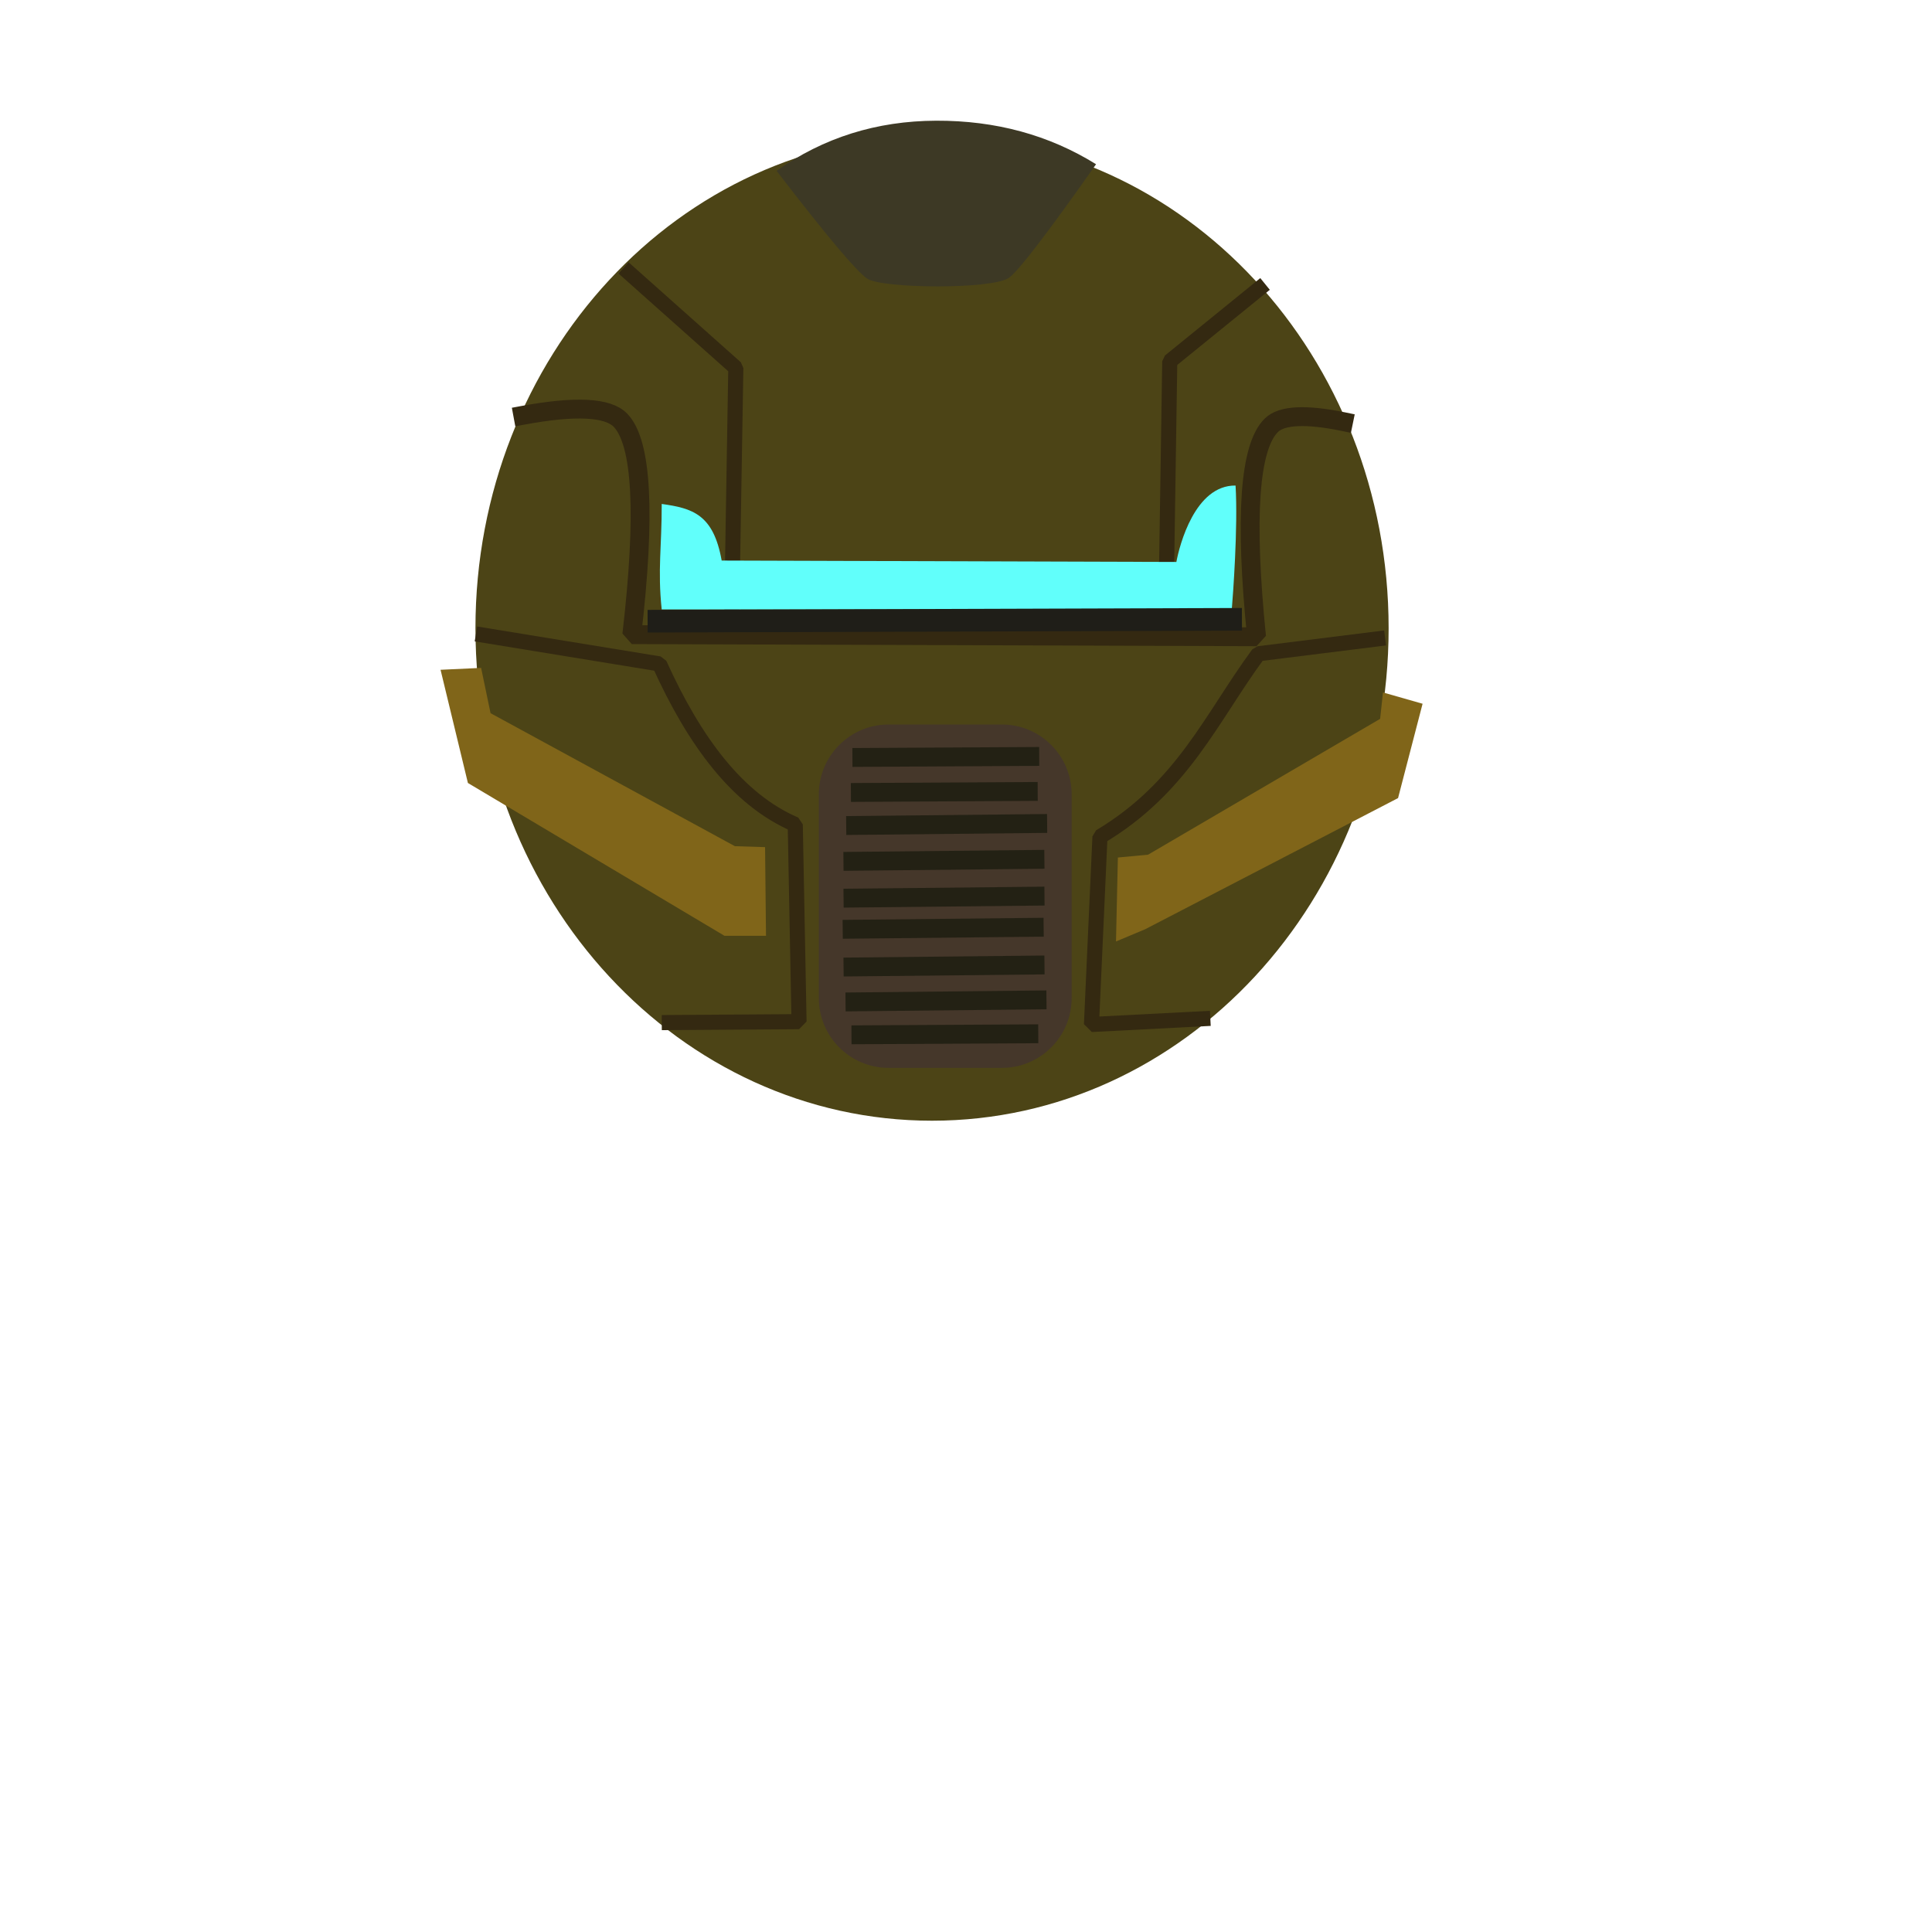
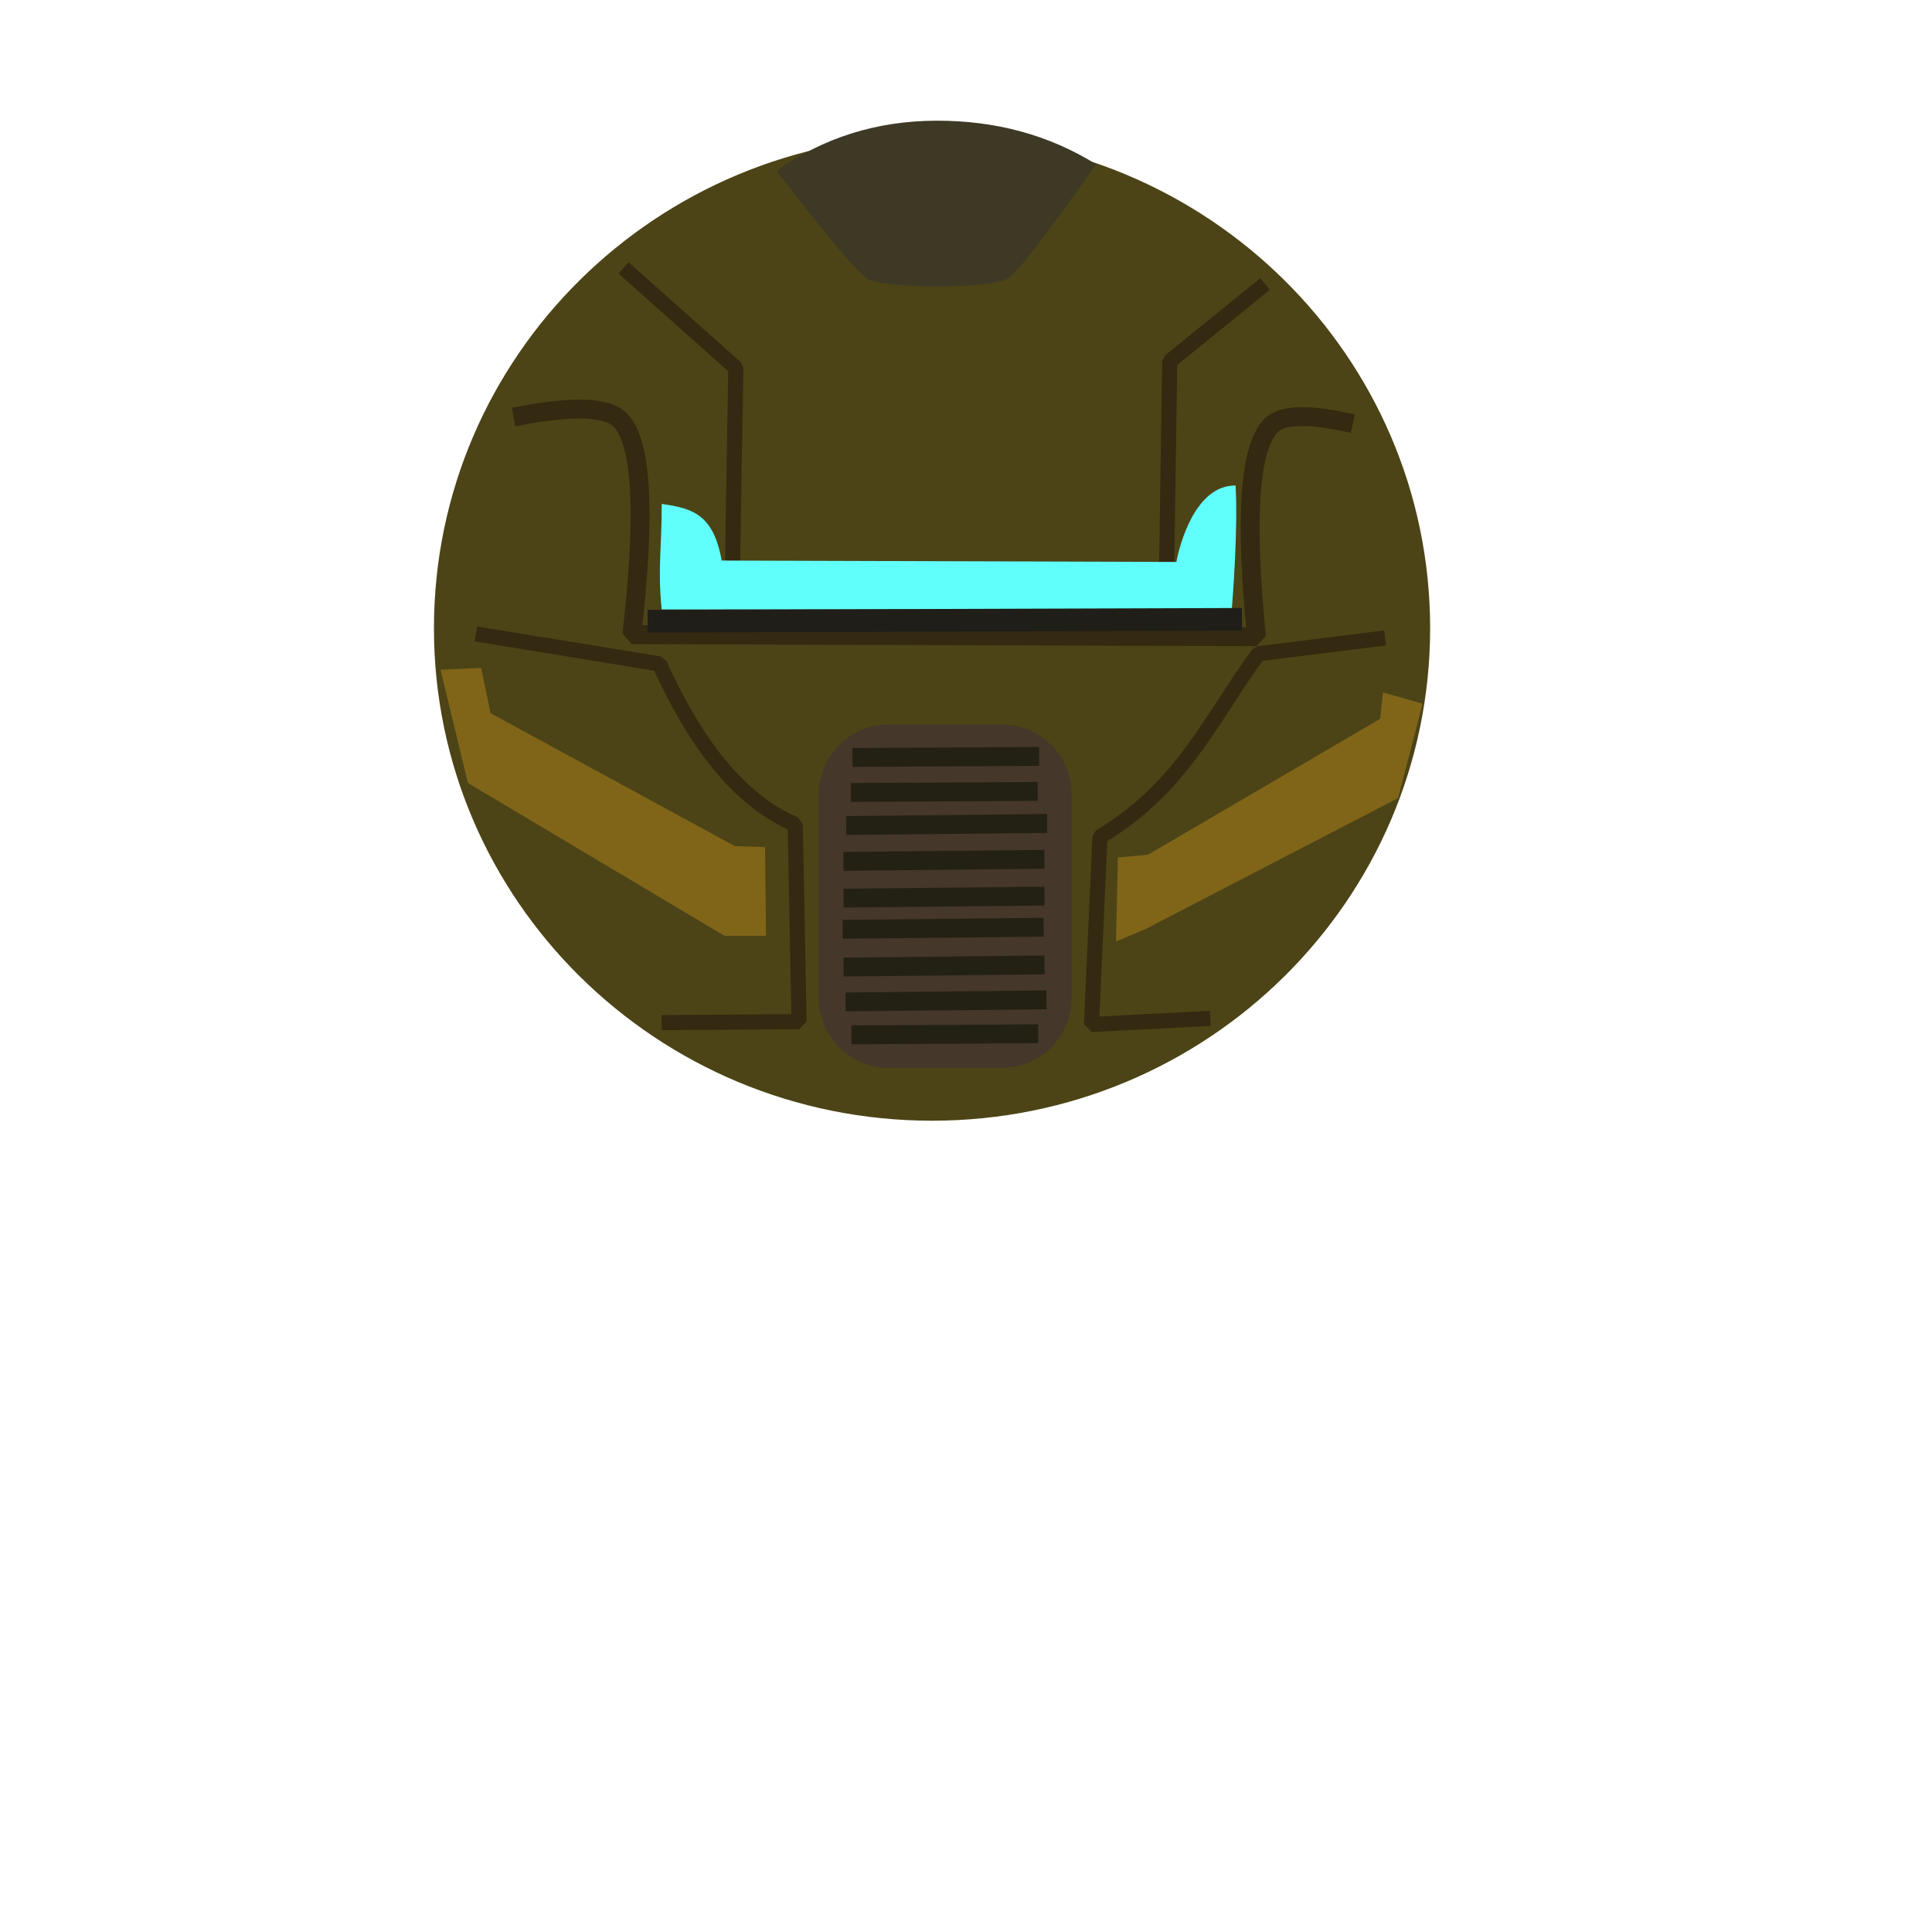
<svg xmlns="http://www.w3.org/2000/svg" width="512pt" height="512pt" viewBox="0 0 512 512">
  <defs />
-   <ellipse id="shape0" transform="translate(126, 36)" rx="121" ry="130.5" cx="121" cy="130.5" fill="#4c4416" fill-rule="evenodd" />
+   <path id="shape0" transform="translate(115, 36)" d="M264 130.5C264 58.427 204.902 2.84217e-14 132 0C59.098 -2.84217e-14 3.10055e-14 58.427 0 130.5C-3.10055e-14 202.573 59.098 261 132 261C204.902 261 264 202.573 264 130.5Z" fill="#4c4416" fill-rule="evenodd" stroke-opacity="0" stroke="#000000" stroke-width="0" stroke-linecap="square" stroke-linejoin="bevel" />
  <path id="shape1" transform="translate(165.25, 71)" fill="none" stroke="#342911" stroke-width="4" stroke-linecap="butt" stroke-linejoin="bevel" d="M28.625 94L29.75 26.5L0 0" />
  <path id="shape2" transform="translate(308.9375, 75.25)" fill="none" stroke="#342911" stroke-width="4" stroke-linecap="butt" stroke-linejoin="bevel" d="M0 89.688L1.062 20.5L26.312 0" />
  <path id="shape3" transform="translate(138.5625, 108.4093)" fill="none" stroke="#342911" stroke-width="5" stroke-linecap="square" stroke-linejoin="bevel" d="M0 1.653C13.928 -0.925 22.553 -0.488 25.875 2.966C31.588 8.905 32.588 27.843 28.875 59.778L194.437 60.341C191.231 28.663 192.543 9.976 198.375 4.278C201.119 1.597 207.494 1.285 217.5 3.341" />
  <path id="shape01" transform="translate(174.8713, 128.6741)" fill="#61fffb" fill-rule="evenodd" stroke-opacity="0" stroke="#000000" stroke-width="0" stroke-linecap="square" stroke-linejoin="bevel" d="M0.489 4.876C8.636 6.017 14.195 7.607 16.379 19.876L136.879 20.251C137.7 15.819 141.82 -0.136 152.566 0.001C153.233 11.143 151.863 29.277 151.566 32.826L0.489 32.826C-0.627 22.301 0.521 16.151 0.489 4.876Z" />
-   <rect id="shape4" transform="translate(217, 192)" fill="#45372a" fill-rule="evenodd" width="67" height="91" rx="18.5" ry="18.5" />
-   <path id="shape5" transform="translate(205.7991, 31.98575)" fill="#3d3925" fill-rule="evenodd" d="M24.03 41.861C21.185 39.946 13.175 30.422 0 13.287C12.415 4.488 26.51 0.059 42.286 0.001C58.061 -0.058 72.188 3.788 84.665 11.537C71.907 29.66 64.236 39.676 61.653 41.586C57.342 44.773 27.972 44.513 24.03 41.861Z" />
-   <path id="shape6" transform="translate(295.75, 183.5)" fill="#806519" fill-rule="evenodd" d="M70.75 0L81.25 3L74.75 28L7.75 62.75L0 66L0.5 43.75L8.5 43L70 7Z" />
-   <path id="shape7" transform="translate(116.75, 177)" fill="#806519" fill-rule="evenodd" d="M10.75 0L13.25 12L78 47.25L86 47.5L86.25 71L75.25 71L7.25 30.5L0 0.5Z" />
+   <rect id="shape4" transform="translate(217, 192)" fill="#45372a" fill-rule="evenodd" stroke-opacity="0" stroke="#000000" stroke-width="0" stroke-linecap="square" stroke-linejoin="bevel" width="67" height="91" rx="18.5" ry="18.5" />
+   <path id="shape5" transform="translate(205.7991, 31.98575)" fill="#3d3925" fill-rule="evenodd" stroke-opacity="0" stroke="#000000" stroke-width="0" stroke-linecap="square" stroke-linejoin="bevel" d="M24.03 41.861C21.185 39.946 13.175 30.422 0 13.287C12.415 4.488 26.51 0.059 42.286 0.001C58.061 -0.058 72.188 3.788 84.665 11.537C71.907 29.66 64.236 39.676 61.653 41.586C57.342 44.773 27.972 44.513 24.03 41.861Z" />
+   <path id="shape6" transform="translate(295.75, 183.5)" fill="#806519" fill-rule="evenodd" stroke-opacity="0" stroke="#000000" stroke-width="0" stroke-linecap="square" stroke-linejoin="bevel" d="M70.75 0L81.25 3L74.75 28L7.75 62.75L0 66L0.5 43.75L8.5 43L70 7Z" />
+   <path id="shape7" transform="translate(116.75, 177)" fill="#806519" fill-rule="evenodd" stroke-opacity="0" stroke="#000000" stroke-width="0" stroke-linecap="square" stroke-linejoin="bevel" d="M10.75 0L13.25 12L78 47.25L86 47.5L86.25 71L75.25 71L7.25 30.5L0 0.5Z" />
  <path id="shape8" transform="translate(289.25, 169.0625)" fill="none" stroke="#342911" stroke-width="4" stroke-linecap="butt" stroke-linejoin="bevel" d="M77.812 0L44.25 4.188C31.855 20.966 24.246 39.567 2.25 52.688L0 102.438L31.5 100.813" />
  <path id="shape9" transform="translate(126.125, 168)" fill="none" stroke="#342911" stroke-width="4" stroke-linecap="butt" stroke-linejoin="bevel" d="M49.25 103L85.625 102.75L84.625 50.5C69.351 43.953 57.91 28.459 48.625 7.938L0 0" />
  <path id="shape10" transform="translate(171.625, 164.125)" fill="none" stroke="#1f1e18" stroke-width="6" stroke-linecap="butt" stroke-linejoin="miter" stroke-miterlimit="2" d="M0 0.5L157.5 0" />
  <path id="shape11" transform="translate(228, 209.75)" fill="none" stroke="#232114" stroke-width="5" stroke-linecap="square" stroke-linejoin="miter" stroke-miterlimit="2" d="M0 0.25L44.5 0" />
  <path id="shape12" transform="translate(226.75, 218.25)" fill="none" stroke="#232114" stroke-width="5" stroke-linecap="square" stroke-linejoin="miter" stroke-miterlimit="2" d="M0 0.5L48.25 0" />
  <path id="shape02" transform="translate(226.025, 227.75)" fill="none" stroke="#232114" stroke-width="5" stroke-linecap="square" stroke-linejoin="miter" stroke-miterlimit="2" d="M0 0.5L48.25 0" />
  <path id="shape03" transform="translate(226.05, 255.75)" fill="none" stroke="#232114" stroke-width="5" stroke-linecap="square" stroke-linejoin="miter" stroke-miterlimit="2" d="M0 0.5L48.25 0" />
  <path id="shape04" transform="translate(226.575, 265)" fill="none" stroke="#232114" stroke-width="5" stroke-linecap="square" stroke-linejoin="miter" stroke-miterlimit="2" d="M0 0.5L48.25 0" />
  <path id="shape05" transform="translate(228.15, 273.975)" fill="none" stroke="#232114" stroke-width="5" stroke-linecap="square" stroke-linejoin="miter" stroke-miterlimit="2" d="M0 0.25L44.5 0" />
  <path id="shape06" transform="translate(226.05, 237.5)" fill="none" stroke="#232114" stroke-width="5" stroke-linecap="square" stroke-linejoin="miter" stroke-miterlimit="2" d="M0 0.5L48.25 0" />
  <path id="shape07" transform="translate(225.825, 245.75)" fill="none" stroke="#232114" stroke-width="5" stroke-linecap="square" stroke-linejoin="miter" stroke-miterlimit="2" d="M0 0.5L48.25 0" />
  <path id="shape08" transform="translate(228.4, 200.475)" fill="none" stroke="#232114" stroke-width="5" stroke-linecap="square" stroke-linejoin="miter" stroke-miterlimit="2" d="M0 0.25L44.5 0" />
</svg>
